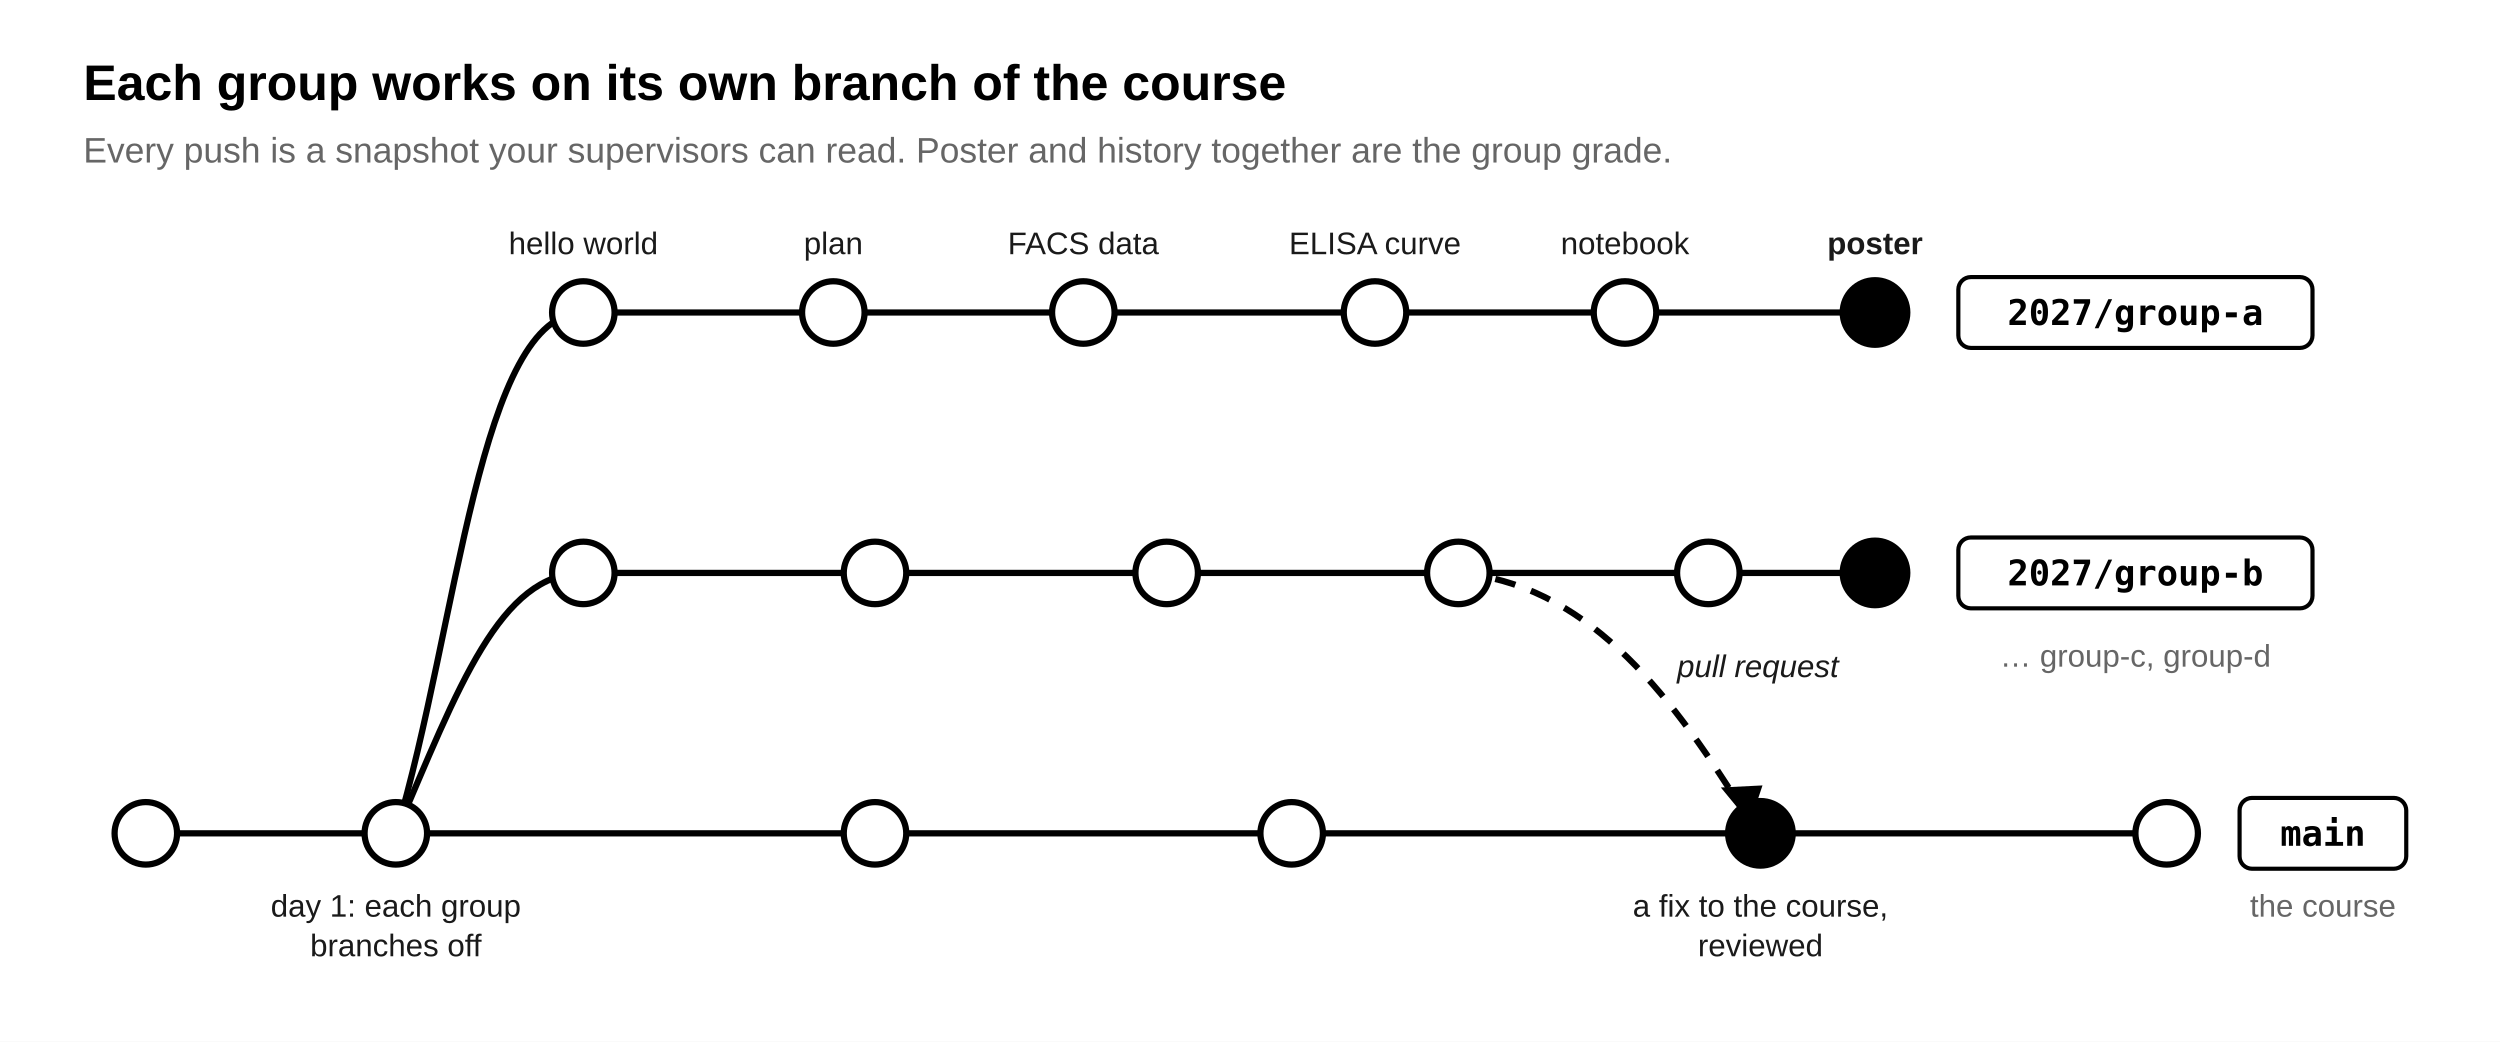
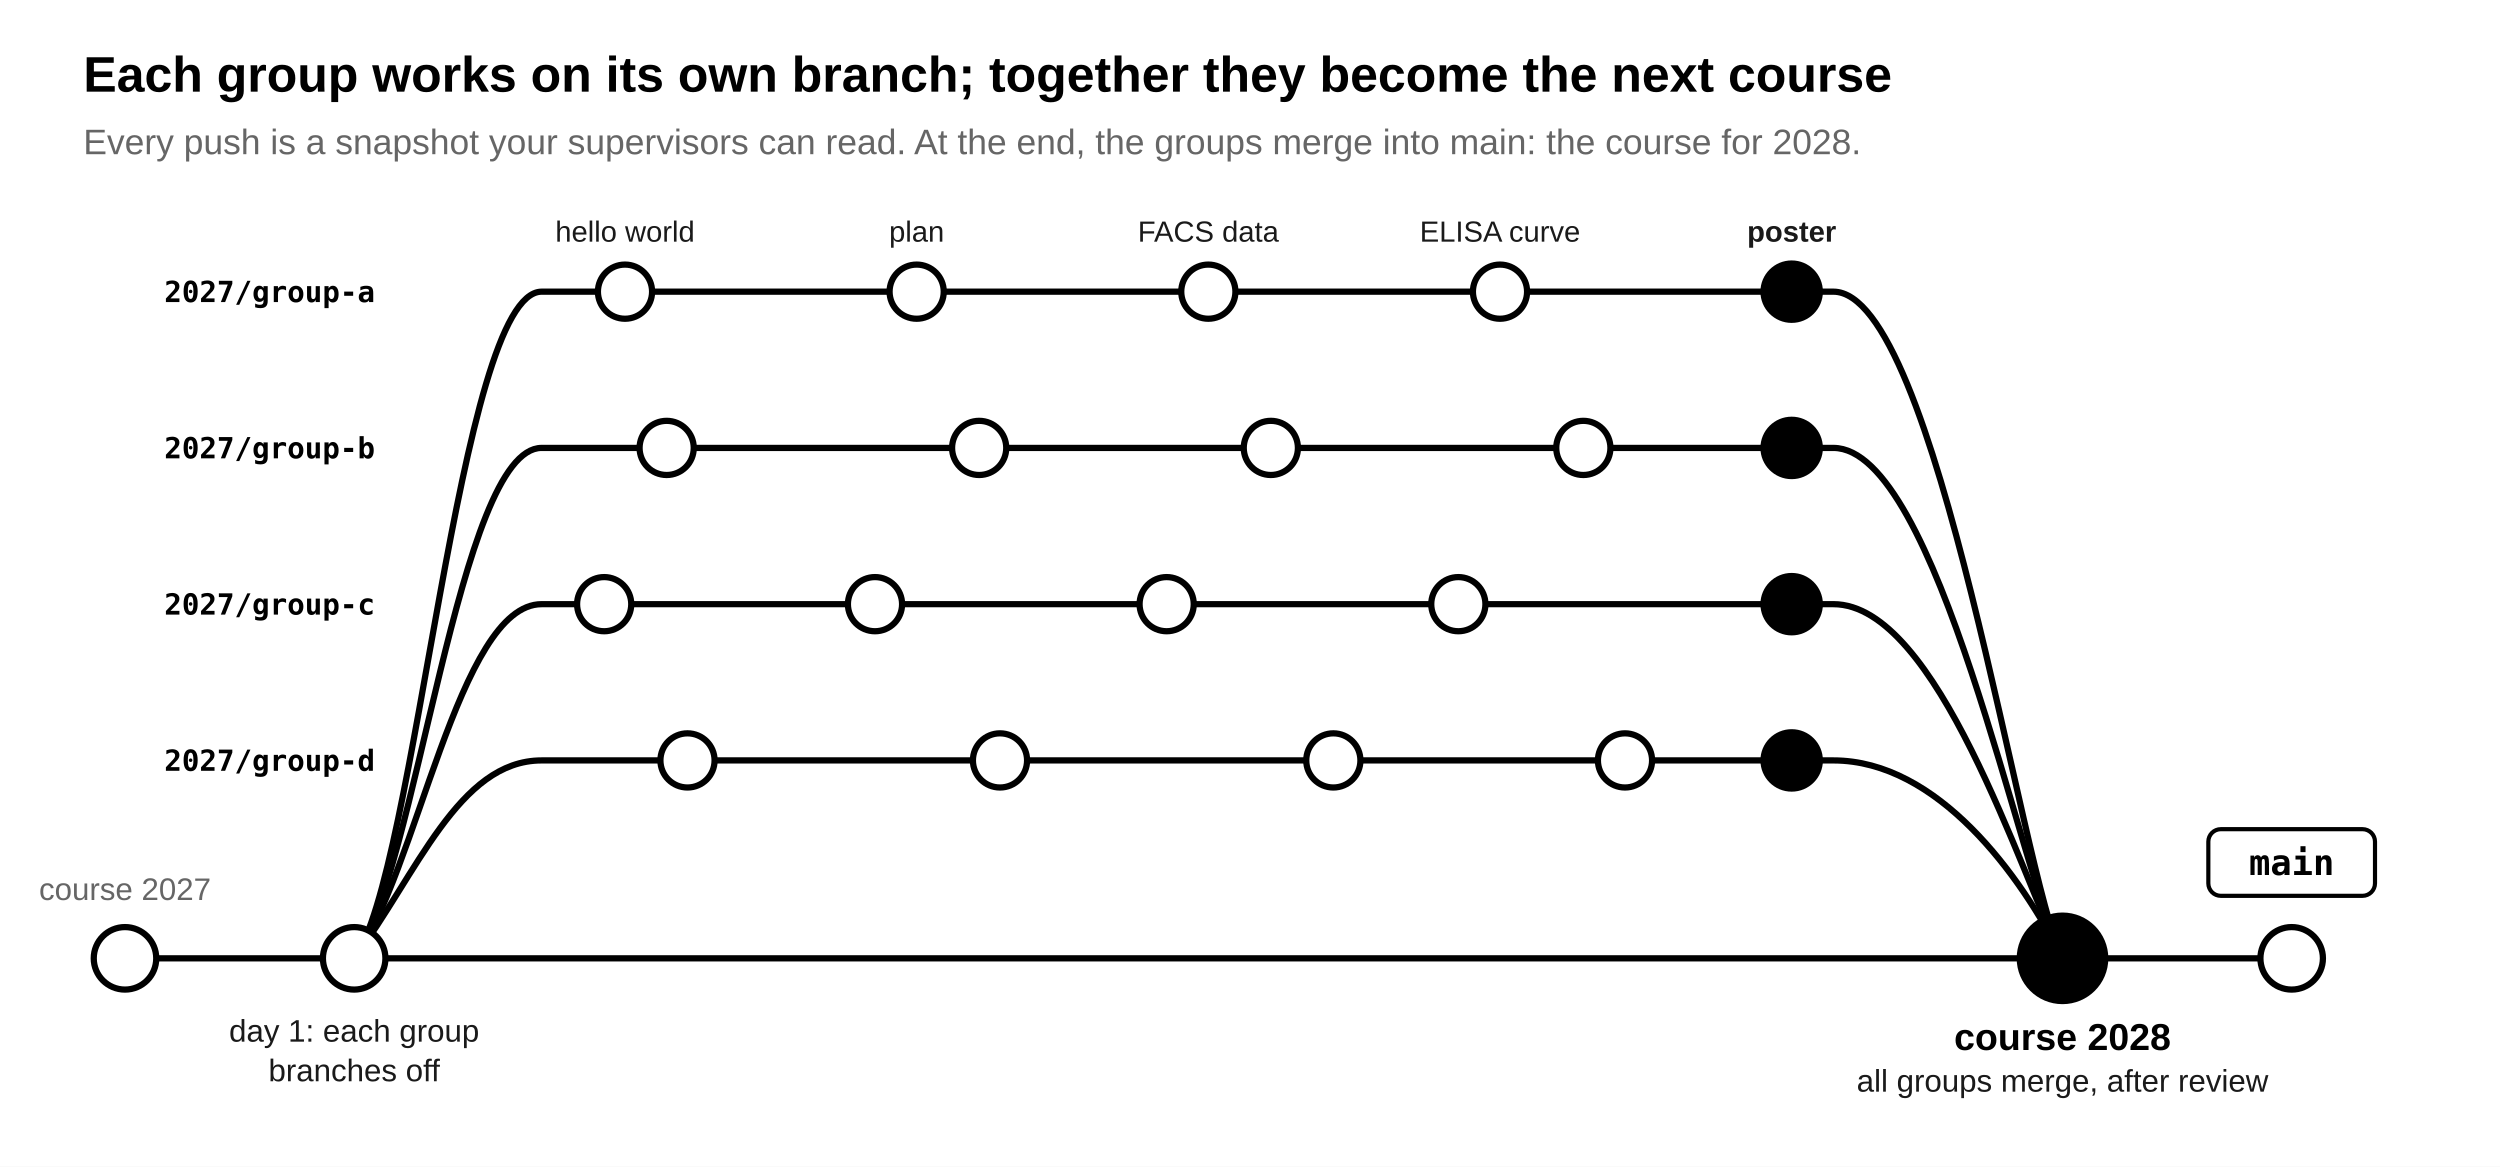
- <svg xmlns="http://www.w3.org/2000/svg" viewBox="0 0 1200 500" width="1200" height="500" font-family="Arial, Helvetica, sans-serif">
-   <rect x="0" y="0" width="1200" height="500" fill="#ffffff" />
+ <svg xmlns="http://www.w3.org/2000/svg" viewBox="0 0 1200 560" width="1200" height="560" font-family="Arial, Helvetica, sans-serif">
+   <rect x="0" y="0" width="1200" height="560" fill="#ffffff" />
  <g stroke="#000" stroke-width="3" fill="none">
-     <line x1="70" y1="400" x2="1040" y2="400" />
-     <path d="M 190 400 C 220 300, 230 150, 280 150 L 900 150" />
-     <path d="M 190 400 C 220 330, 240 275, 280 275 L 900 275" />
-     <path d="M 700 275 C 760 280, 800 330, 836 388" stroke-dasharray="10 8" />
+     <line x1="60" y1="460" x2="1100" y2="460" />
+     <path d="M 170 460 C 200 420, 220 140, 260 140 L 880 140 C 930 140, 970 420, 990 460" />
+     <path d="M 170 460 C 200 420, 220 215, 260 215 L 880 215 C 930 215, 970 420, 990 460" />
+     <path d="M 170 460 C 200 420, 220 290, 260 290 L 880 290 C 930 290, 970 420, 990 460" />
+     <path d="M 170 460 C 200 420, 220 365, 260 365 L 880 365 C 930 365, 970 420, 990 460" />
  </g>
-   <polygon points="840,395 826,378 846,377" fill="#000" />
  <g stroke="#000" stroke-width="3" fill="#fff">
-     <circle cx="70" cy="400" r="15" />
-     <circle cx="190" cy="400" r="15" />
-     <circle cx="420" cy="400" r="15" />
-     <circle cx="620" cy="400" r="15" />
-     <circle cx="1040" cy="400" r="15" />
+     <circle cx="60" cy="460" r="15" />
+     <circle cx="170" cy="460" r="15" />
+     <circle cx="1100" cy="460" r="15" />
+     <circle cx="300" cy="140" r="13" />
+     <circle cx="440" cy="140" r="13" />
+     <circle cx="580" cy="140" r="13" />
+     <circle cx="720" cy="140" r="13" />
+     <circle cx="320" cy="215" r="13" />
+     <circle cx="470" cy="215" r="13" />
+     <circle cx="610" cy="215" r="13" />
+     <circle cx="760" cy="215" r="13" />
+     <circle cx="290" cy="290" r="13" />
+     <circle cx="420" cy="290" r="13" />
+     <circle cx="560" cy="290" r="13" />
+     <circle cx="700" cy="290" r="13" />
+     <circle cx="330" cy="365" r="13" />
+     <circle cx="480" cy="365" r="13" />
+     <circle cx="640" cy="365" r="13" />
+     <circle cx="780" cy="365" r="13" />
  </g>
-   <circle cx="845" cy="400" r="17" fill="#000" />
-   <g stroke="#000" stroke-width="3" fill="#fff">
-     <circle cx="280" cy="150" r="15" />
-     <circle cx="400" cy="150" r="15" />
-     <circle cx="520" cy="150" r="15" />
-     <circle cx="660" cy="150" r="15" />
-     <circle cx="780" cy="150" r="15" />
+   <circle cx="860" cy="140" r="15" fill="#000" />
+   <circle cx="860" cy="215" r="15" fill="#000" />
+   <circle cx="860" cy="290" r="15" fill="#000" />
+   <circle cx="860" cy="365" r="15" fill="#000" />
+   <circle cx="990" cy="460" r="22" fill="#000" />
+   <g font-family="DejaVu Sans Mono, Consolas, monospace" font-size="14" font-weight="bold" fill="#000">
+     <text x="180" y="145" text-anchor="end">2027/group-a</text>
+     <text x="180" y="220" text-anchor="end">2027/group-b</text>
+     <text x="180" y="295" text-anchor="end">2027/group-c</text>
+     <text x="180" y="370" text-anchor="end">2027/group-d</text>
  </g>
-   <circle cx="900" cy="150" r="17" fill="#000" />
-   <g stroke="#000" stroke-width="3" fill="#fff">
-     <circle cx="280" cy="275" r="15" />
-     <circle cx="420" cy="275" r="15" />
-     <circle cx="560" cy="275" r="15" />
-     <circle cx="700" cy="275" r="15" />
-     <circle cx="820" cy="275" r="15" />
+   <g font-size="14" fill="#1A1A1A" text-anchor="middle">
+     <text x="300" y="116">hello world</text>
+     <text x="440" y="116">plan</text>
+     <text x="580" y="116">FACS data</text>
+     <text x="720" y="116">ELISA curve</text>
+     <text x="860" y="116" font-weight="bold">poster</text>
  </g>
-   <circle cx="900" cy="275" r="17" fill="#000" />
  <g font-family="DejaVu Sans Mono, Consolas, monospace" font-size="17" font-weight="bold" text-anchor="middle">
-     <rect x="940" y="133" width="170" height="34" rx="6" fill="#fff" stroke="#000" stroke-width="2" />
-     <text x="1025" y="156">2027/group-a</text>
-     <rect x="940" y="258" width="170" height="34" rx="6" fill="#fff" stroke="#000" stroke-width="2" />
-     <text x="1025" y="281">2027/group-b</text>
-     <rect x="1075" y="383" width="80" height="34" rx="6" fill="#fff" stroke="#000" stroke-width="2" />
-     <text x="1115" y="406">main</text>
-     <text x="1115" y="440" font-family="Arial, Helvetica, sans-serif" font-size="15" font-weight="normal" fill="#666">the course</text>
+     <rect x="1060" y="398" width="80" height="32" rx="6" fill="#fff" stroke="#000" stroke-width="2" />
+     <text x="1100" y="420">main</text>
  </g>
  <g font-size="15" fill="#1A1A1A" text-anchor="middle">
-     <text x="280" y="122">hello world</text>
-     <text x="400" y="122">plan</text>
-     <text x="520" y="122">FACS data</text>
-     <text x="660" y="122">ELISA curve</text>
-     <text x="780" y="122">notebook</text>
-     <text x="900" y="122" font-weight="bold">poster</text>
+     <text x="60" y="432" fill="#666">course 2027</text>
+     <text x="170" y="500">day 1: each group</text>
+     <text x="170" y="519">branches off</text>
+     <text x="990" y="504" font-size="18" font-weight="bold" fill="#000">course 2028</text>
+     <text x="990" y="524">all groups merge, after review</text>
  </g>
-   <text x="1025" y="320" font-size="15" fill="#666" text-anchor="middle">… group-c, group-d</text>
-   <g font-size="15" fill="#1A1A1A" text-anchor="middle">
-     <text x="190" y="440">day 1: each group</text>
-     <text x="190" y="459">branches off</text>
-     <text x="845" y="440">a fix to the course,</text>
-     <text x="845" y="459">reviewed</text>
-   </g>
-   <text x="805" y="325" font-size="15" fill="#1A1A1A" text-anchor="start" font-style="italic">pull request</text>
-   <text x="40" y="48" font-size="24" font-weight="bold" fill="#000">Each group works on its own branch of the course</text>
-   <text x="40" y="78" font-size="17" fill="#666">Every push is a snapshot your supervisors can read. Poster and history together are the group grade.</text>
+   <text x="40" y="44" font-size="24" font-weight="bold" fill="#000">Each group works on its own branch; together they become the next course</text>
+   <text x="40" y="74" font-size="17" fill="#666">Every push is a snapshot your supervisors can read. At the end, the groups merge into main: the course for 2028.</text>
</svg>
